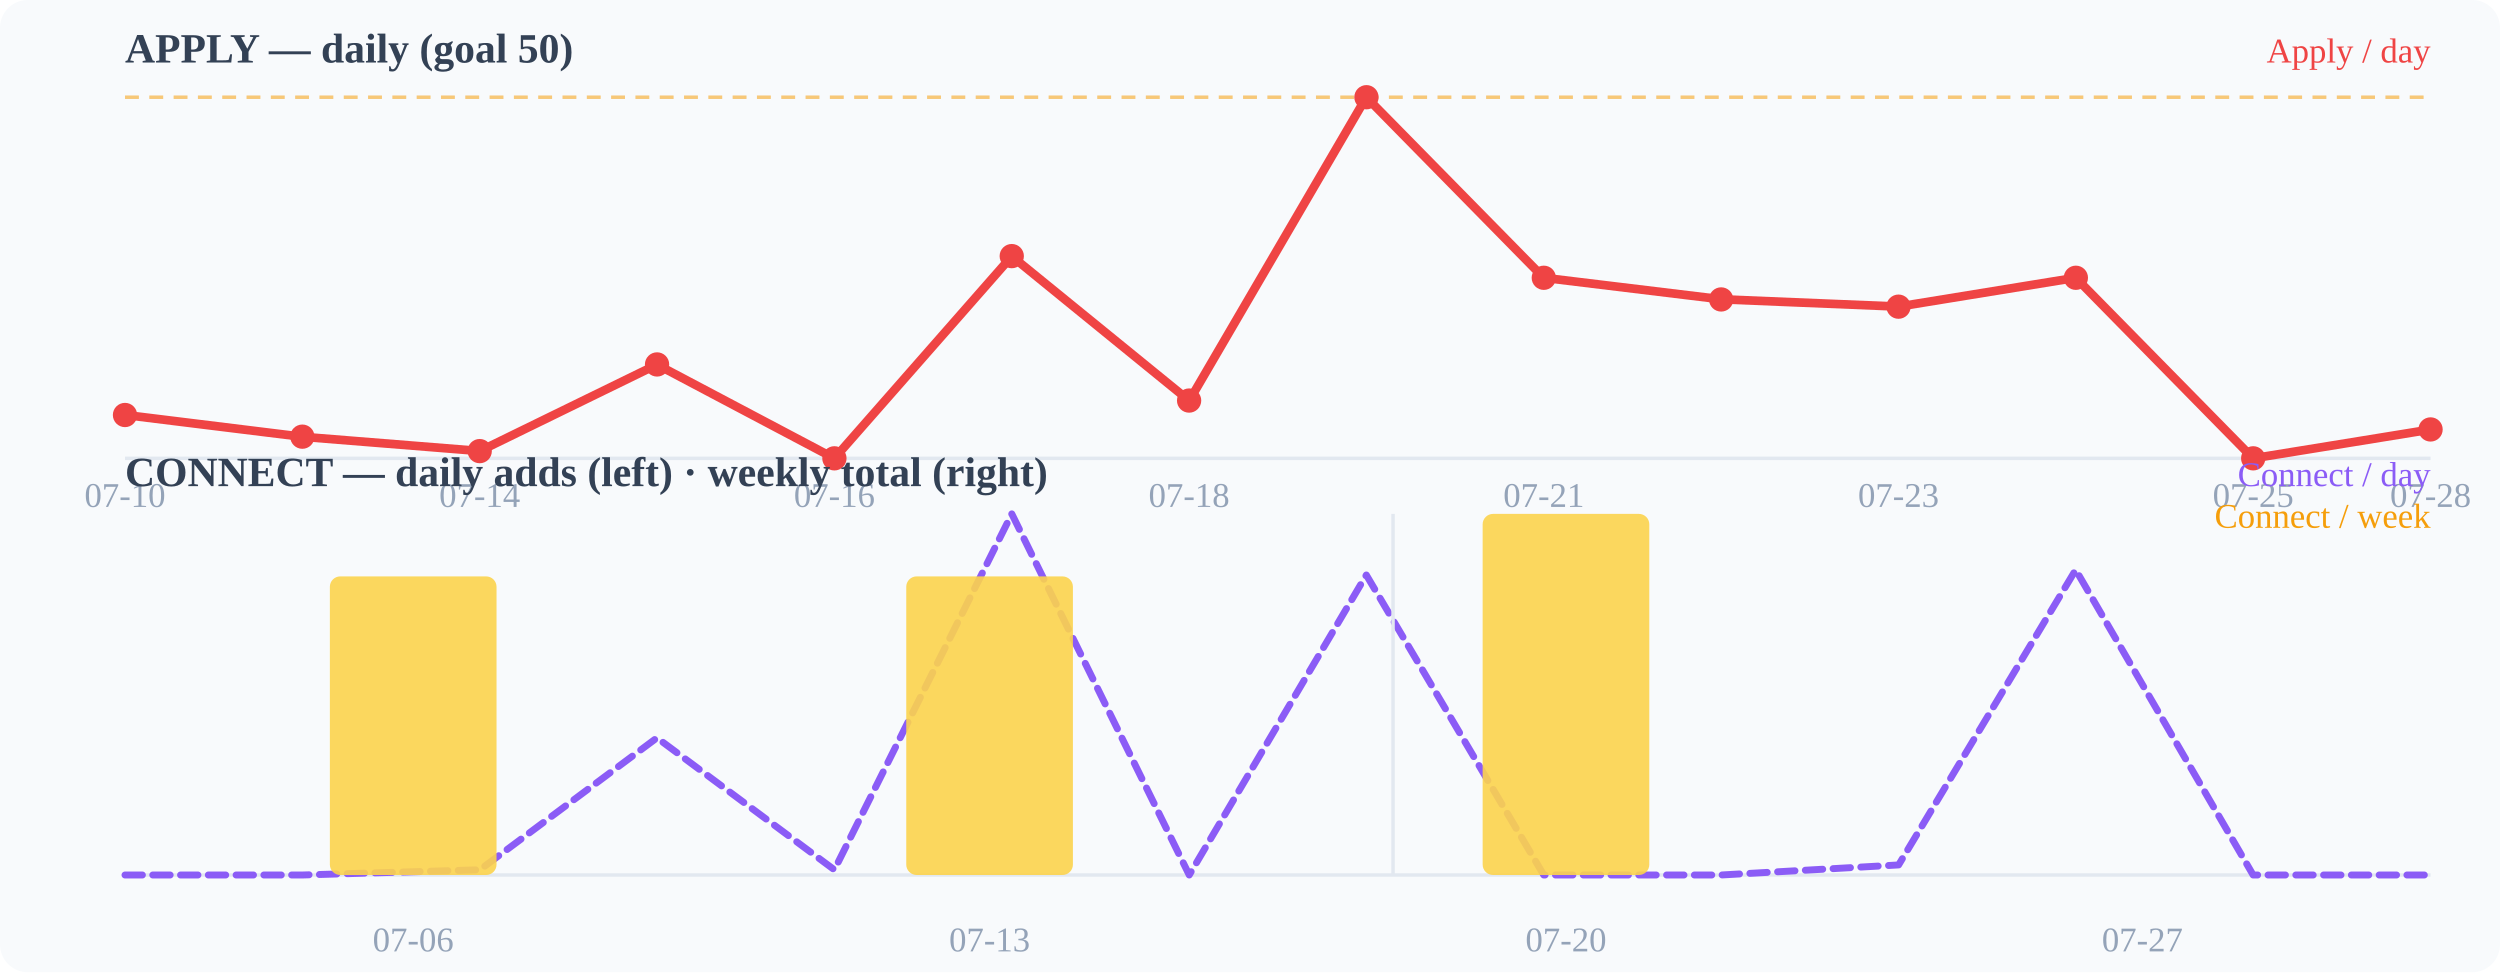
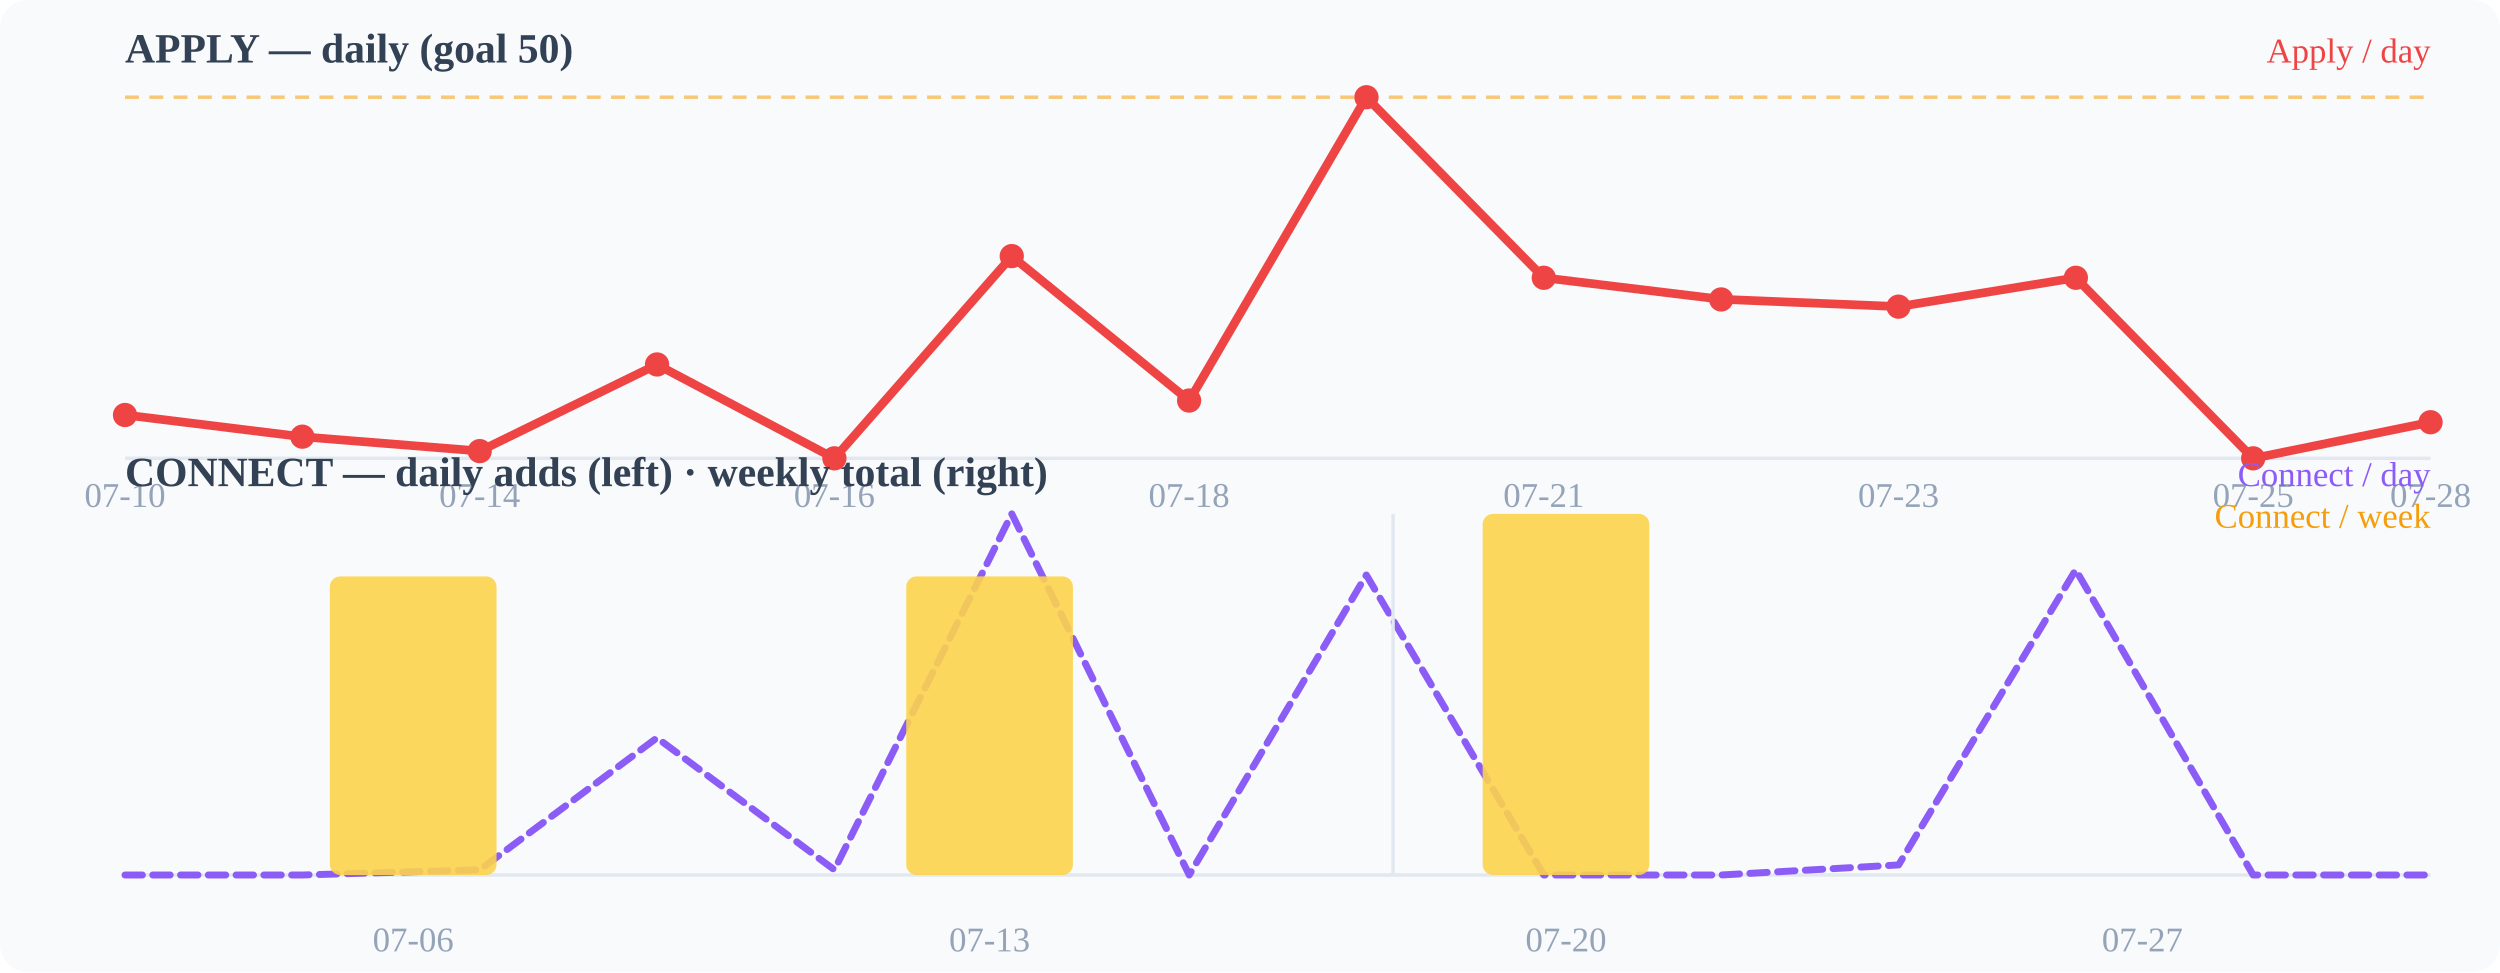
<svg xmlns="http://www.w3.org/2000/svg" width="720" height="280" viewBox="0 0 720 280">
  <rect width="720" height="280" fill="#f8fafc" rx="8" />
  <text x="36" y="18" font-size="12" font-weight="600" fill="#334155">APPLY — daily (goal 50)</text>
  <line x1="36" y1="132" x2="700" y2="132" stroke="#e2e8f0" stroke-width="1" />
  <line x1="36" y1="28.0" x2="700" y2="28.0" stroke="#f59e0b" stroke-width="1" stroke-dasharray="4 3" opacity="0.55" />
-   <polyline points="36.0,119.5 87.1,125.8 138.2,129.9 189.2,105.0 240.3,132.0 291.4,73.8 342.5,115.4 393.5,28.0 444.6,80.0 495.7,86.2 546.8,88.3 597.8,80.0 648.9,132.0 700.0,123.7" fill="none" stroke="#ef4444" stroke-width="2.5" stroke-linecap="round" stroke-linejoin="round" />
+   <polyline points="36.0,119.5 87.1,125.8 138.2,129.9 189.2,105.0 240.3,132.0 291.4,73.8 342.5,115.4 393.5,28.0 444.6,80.0 495.7,86.2 546.8,88.3 597.8,80.0 648.9,132.0 700.0,121.6" fill="none" stroke="#ef4444" stroke-width="2.5" stroke-linecap="round" stroke-linejoin="round" />
  <circle cx="36" cy="119.52" r="3.5" fill="#ef4444" />
  <circle cx="87.077" cy="125.76" r="3.5" fill="#ef4444" />
  <circle cx="138.154" cy="129.92" r="3.5" fill="#ef4444" />
  <circle cx="189.231" cy="104.96" r="3.5" fill="#ef4444" />
  <circle cx="240.308" cy="132" r="3.5" fill="#ef4444" />
  <circle cx="291.385" cy="73.76" r="3.5" fill="#ef4444" />
  <circle cx="342.462" cy="115.36" r="3.5" fill="#ef4444" />
  <circle cx="393.538" cy="28" r="3.5" fill="#ef4444" />
  <circle cx="444.615" cy="80" r="3.5" fill="#ef4444" />
  <circle cx="495.692" cy="86.24" r="3.5" fill="#ef4444" />
  <circle cx="546.769" cy="88.32" r="3.5" fill="#ef4444" />
  <circle cx="597.846" cy="80" r="3.5" fill="#ef4444" />
  <circle cx="648.923" cy="132" r="3.5" fill="#ef4444" />
-   <circle cx="700" cy="123.68" r="3.5" fill="#ef4444" />
+   <circle cx="700" cy="121.6" r="3.5" fill="#ef4444" />
  <text x="36" y="146" font-size="10" fill="#94a3b8" text-anchor="middle">07-10</text>
  <text x="138.154" y="146" font-size="10" fill="#94a3b8" text-anchor="middle">07-14</text>
  <text x="240.308" y="146" font-size="10" fill="#94a3b8" text-anchor="middle">07-16</text>
  <text x="342.462" y="146" font-size="10" fill="#94a3b8" text-anchor="middle">07-18</text>
  <text x="444.615" y="146" font-size="10" fill="#94a3b8" text-anchor="middle">07-21</text>
  <text x="546.769" y="146" font-size="10" fill="#94a3b8" text-anchor="middle">07-23</text>
  <text x="648.923" y="146" font-size="10" fill="#94a3b8" text-anchor="middle">07-25</text>
  <text x="700" y="146" font-size="10" fill="#94a3b8" text-anchor="middle">07-28</text>
  <text x="36" y="140" font-size="12" font-weight="600" fill="#334155">CONNECT — daily adds (left) · weekly total (right)</text>
  <line x1="36" y1="252" x2="700" y2="252" stroke="#e2e8f0" stroke-width="1" />
  <polyline points="36.0,252.0 87.1,252.0 138.2,250.5 189.2,212.5 240.3,250.5 291.4,148.0 342.5,252.0 393.5,165.6 444.6,252.0 495.7,252.0 546.8,249.1 597.8,164.1 648.9,252.0 700.0,252.0" fill="none" stroke="#8b5cf6" stroke-width="2" stroke-linecap="round" stroke-linejoin="round" stroke-dasharray="5 3" />
  <rect x="95.0" y="166.0" width="48" height="86.0" rx="3" fill="#fcd34d" opacity="0.9" />
  <rect x="261.0" y="166.0" width="48" height="86.0" rx="3" fill="#fcd34d" opacity="0.9" />
  <rect x="427.0" y="148.0" width="48" height="104.0" rx="3" fill="#fcd34d" opacity="0.9" />
  <rect x="593.0" y="252.0" width="48" height="0.0" rx="3" fill="#f59e0b" opacity="0.9" />
  <line x1="401.2" y1="148" x2="401.2" y2="252" stroke="#e2e8f0" stroke-width="1" />
  <text x="119" y="274" font-size="10" fill="#94a3b8" text-anchor="middle">07-06</text>
  <text x="285" y="274" font-size="10" fill="#94a3b8" text-anchor="middle">07-13</text>
  <text x="451" y="274" font-size="10" fill="#94a3b8" text-anchor="middle">07-20</text>
  <text x="617" y="274" font-size="10" fill="#94a3b8" text-anchor="middle">07-27</text>
  <text x="700" y="18" font-size="10" fill="#ef4444" text-anchor="end">Apply / day</text>
  <text x="700" y="140" font-size="10" fill="#8b5cf6" text-anchor="end">Connect / day</text>
  <text x="700" y="152" font-size="10" fill="#f59e0b" text-anchor="end">Connect / week</text>
</svg>
